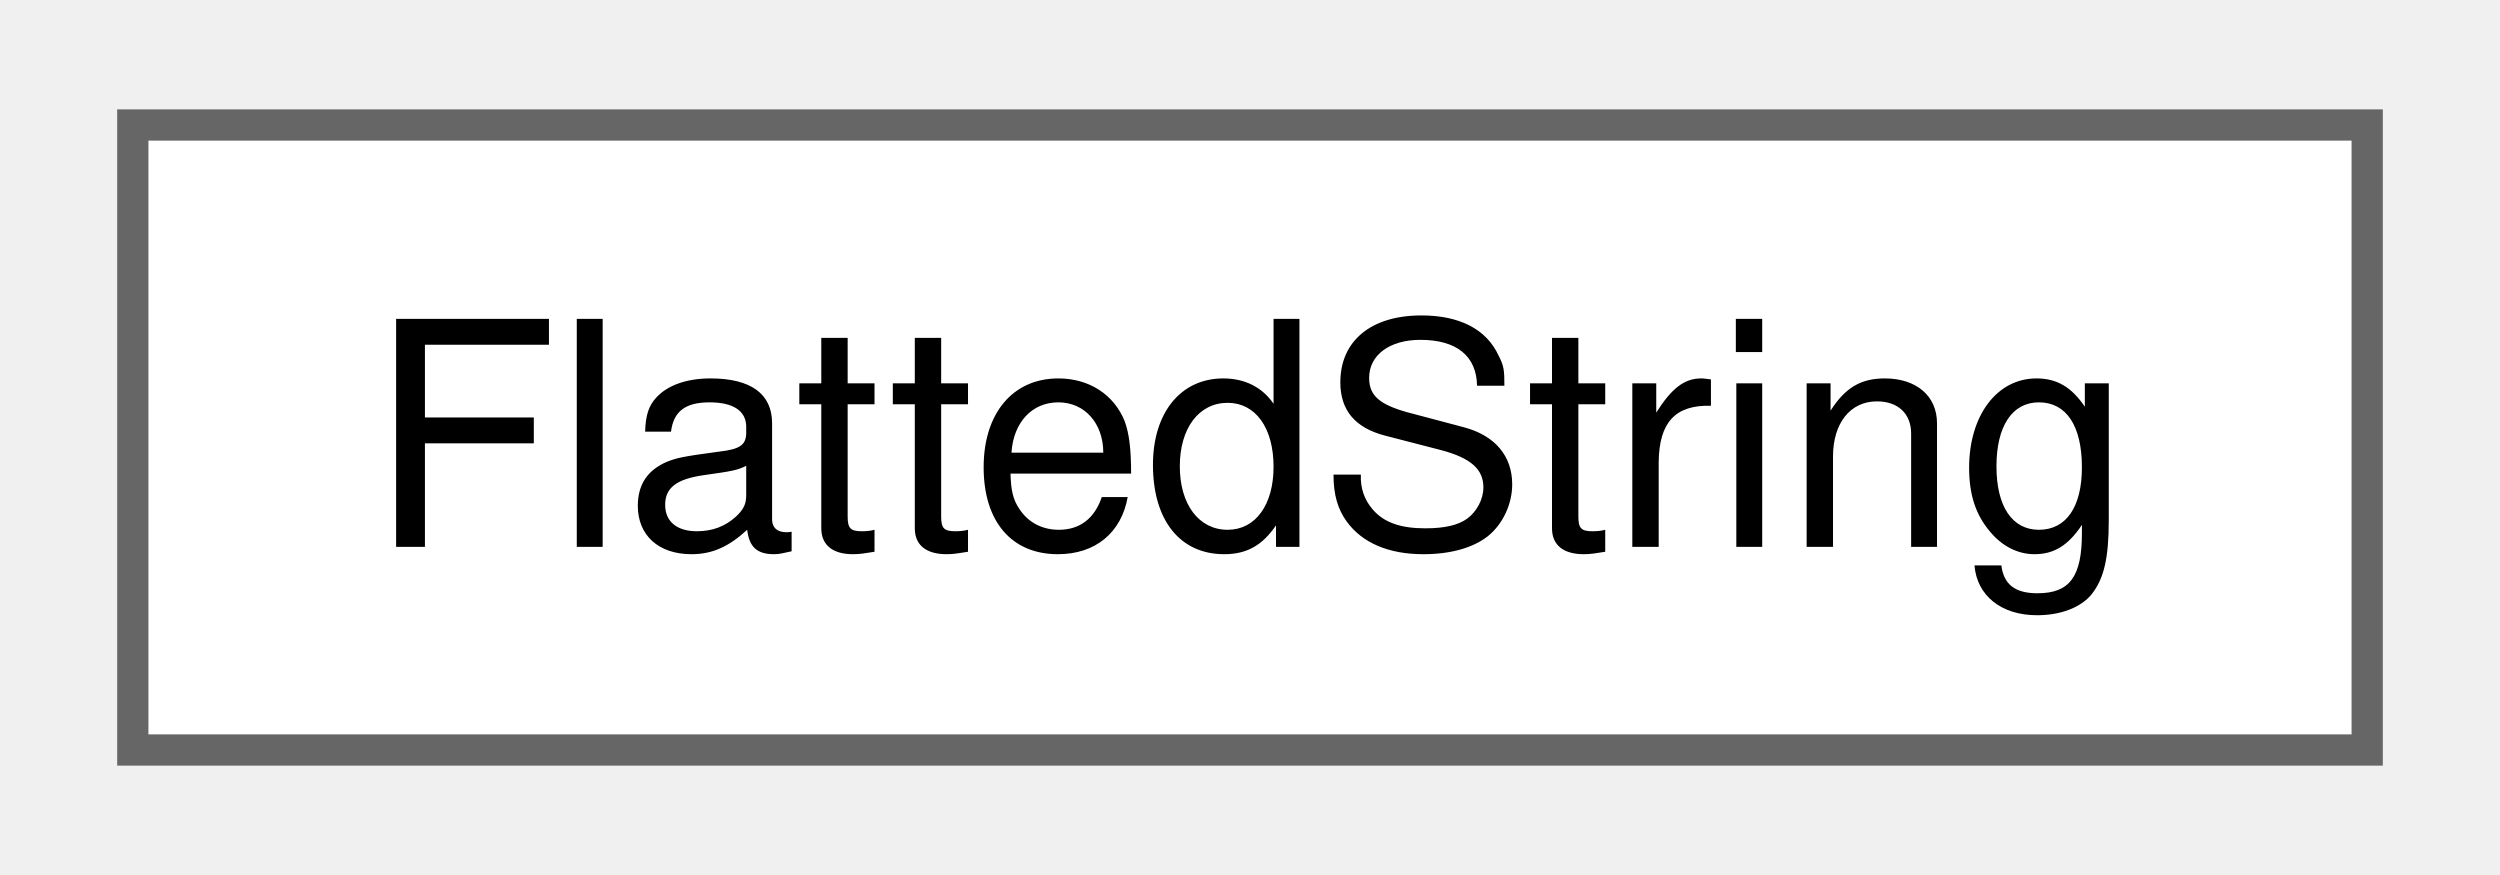
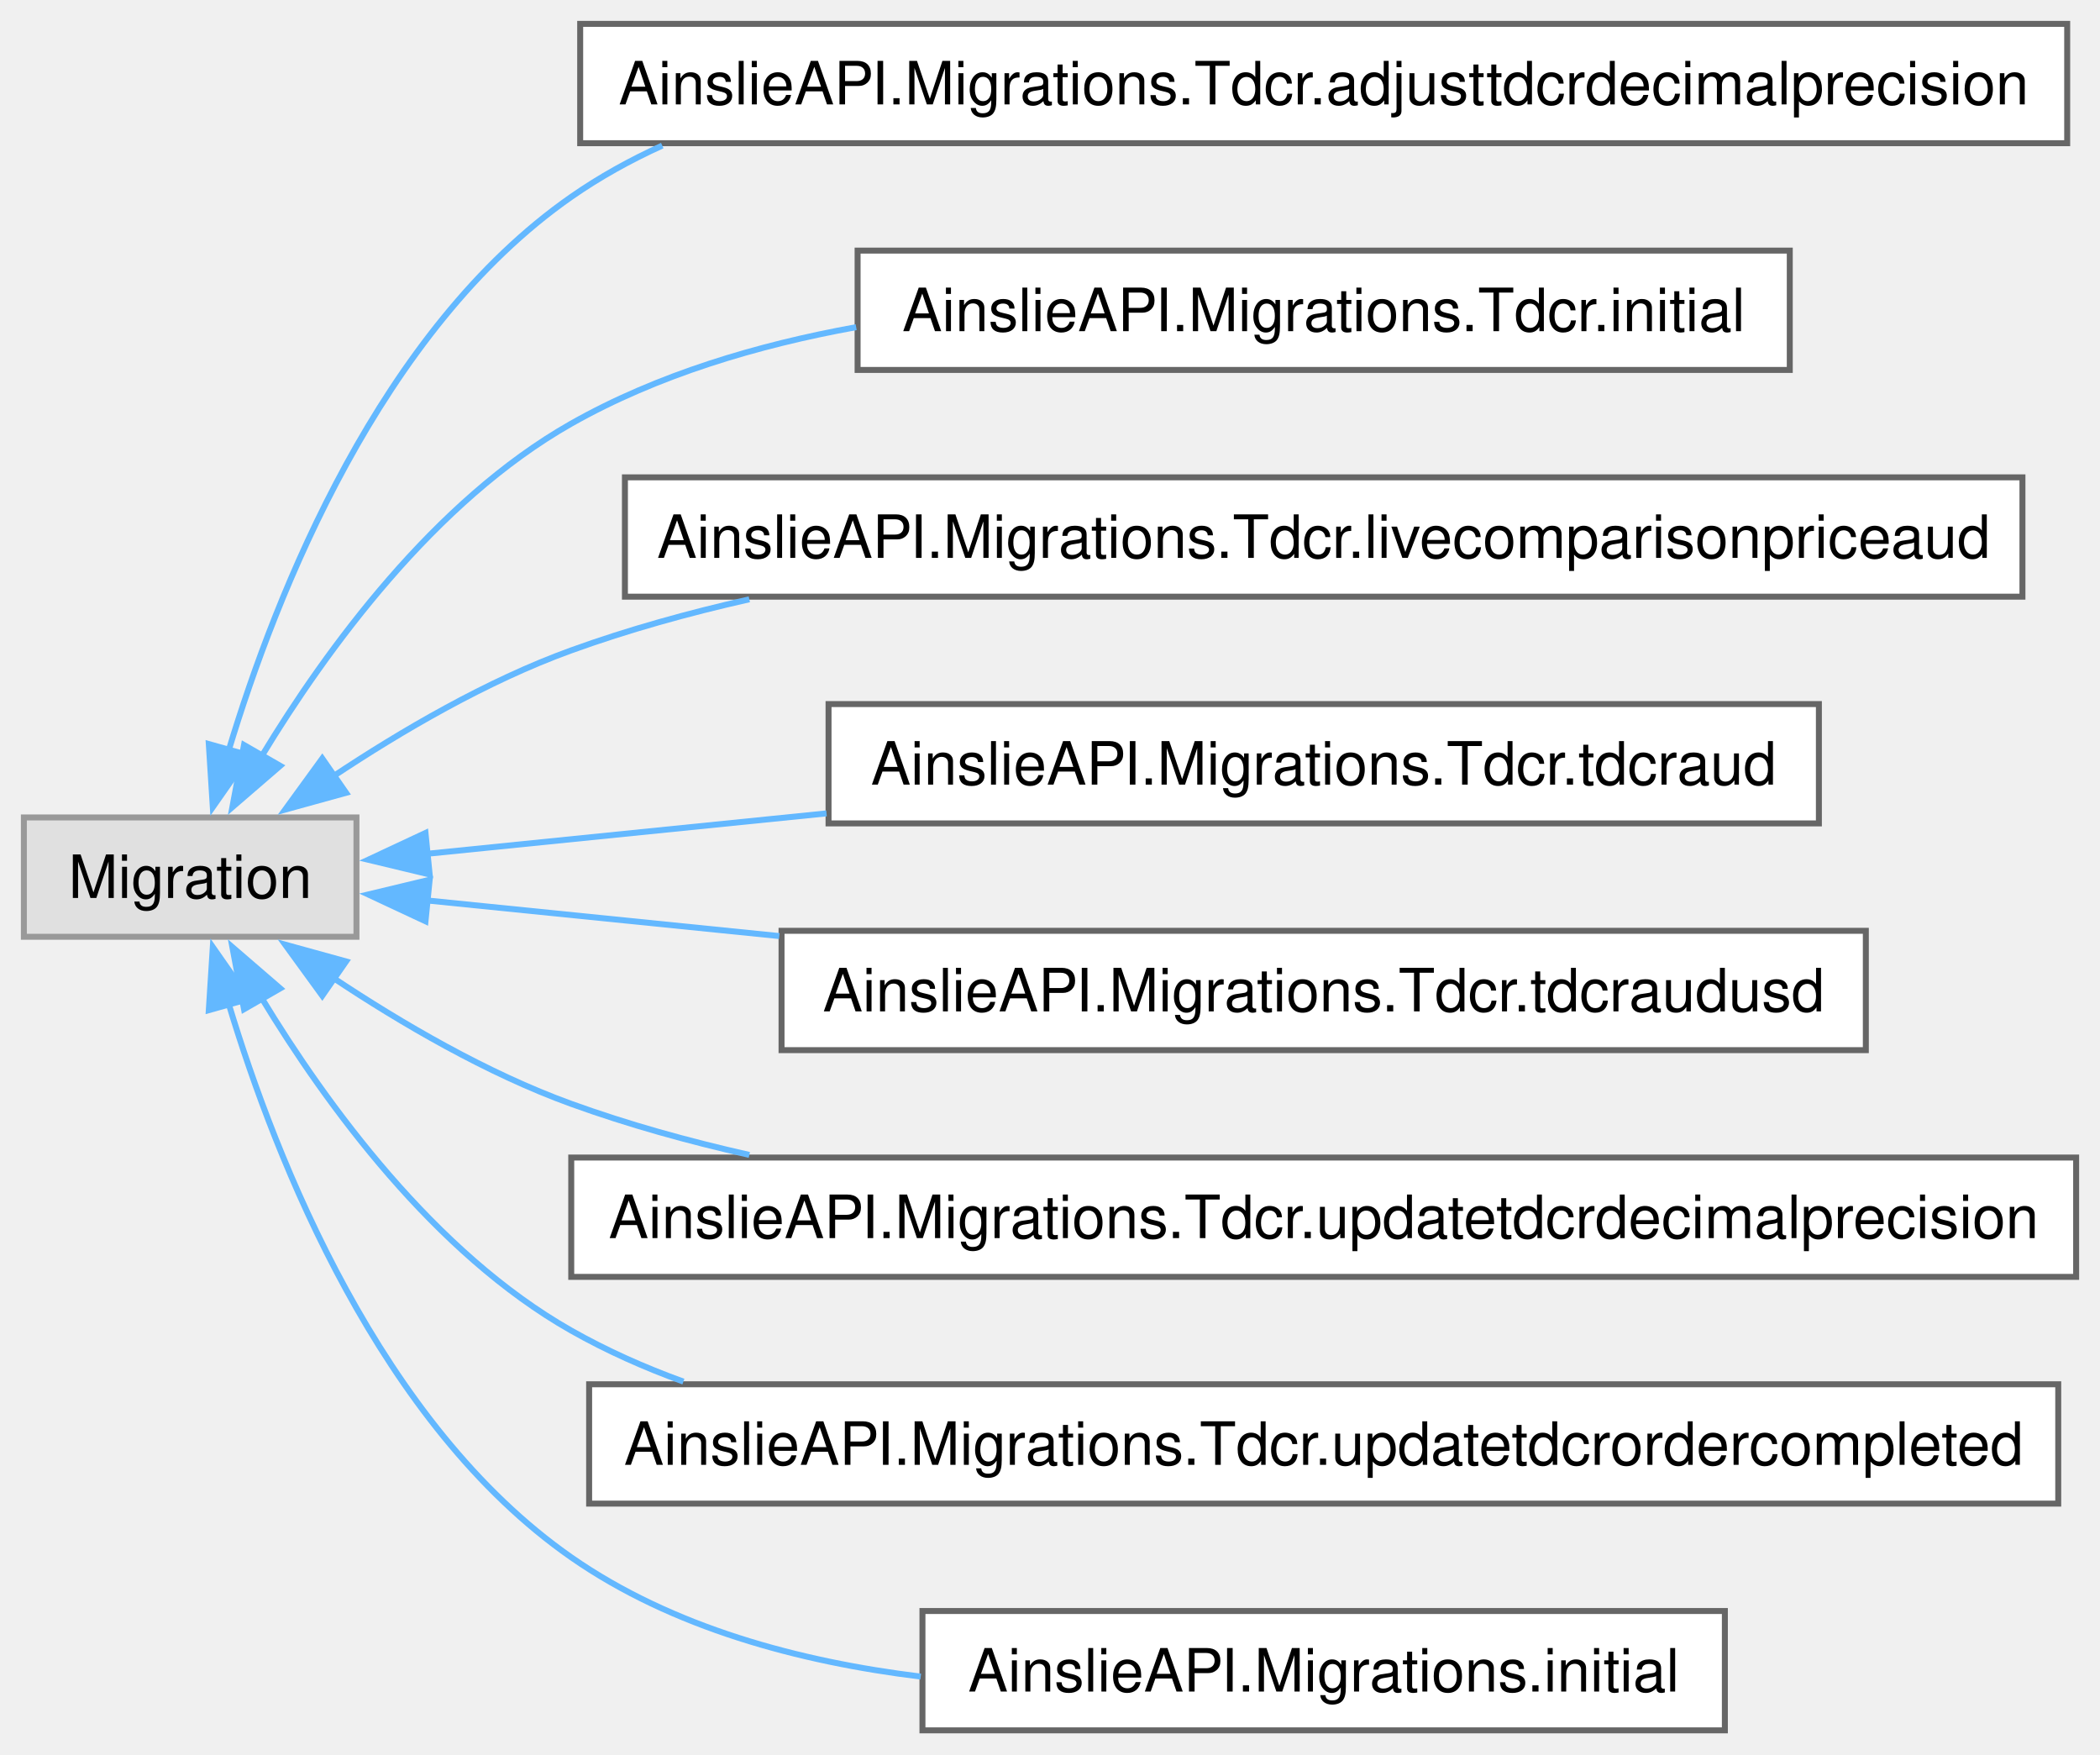
- <svg xmlns="http://www.w3.org/2000/svg" xmlns:xlink="http://www.w3.org/1999/xlink" width="80pt" height="28pt" viewBox="0.00 0.00 79.50 28.00">
-   <g id="graph0" class="graph" transform="scale(1 1) rotate(0) translate(4 24)">
+ <svg xmlns="http://www.w3.org/2000/svg" xmlns:xlink="http://www.w3.org/1999/xlink" width="352pt" height="294pt" viewBox="0.00 0.00 352.00 294.00">
+   <g id="graph0" class="graph" transform="scale(1 1) rotate(0) translate(4 290)">
    <g id="Node000000" class="node">
      <g id="a_Node000000">
-         <a xlink:href="class_flatted_string.html" target="_top" xlink:title=" ">
-           <polygon fill="white" stroke="#666666" points="71.5,-20 0,-20 0,0 71.5,0 71.5,-20" />
-           <text text-anchor="middle" x="35.75" y="-6.5" font-family="Helvetica,sans-Serif" font-size="10.00">FlattedString</text>
+         <a xlink:title=" ">
+           <polygon fill="#e0e0e0" stroke="#999999" points="55.75,-153 0,-153 0,-133 55.75,-133 55.75,-153" />
+           <text text-anchor="middle" x="27.88" y="-139.5" font-family="Helvetica,sans-Serif" font-size="10.00">Migration</text>
+         </a>
+       </g>
+     </g>
+     <g id="Node000001" class="node">
+       <g id="a_Node000001">
+         <a xlink:href="class_ainslie_a_p_i_1_1_migrations_1_1_tdcr_1_1adjusttdcrdecimalprecision.html" target="_top" xlink:title=" ">
+           <polygon fill="white" stroke="#666666" points="342.5,-286 93.25,-286 93.25,-266 342.5,-266 342.5,-286" />
+           <text text-anchor="middle" x="217.88" y="-272.5" font-family="Helvetica,sans-Serif" font-size="10.00">AinslieAPI.Migrations.Tdcr.adjusttdcrdecimalprecision</text>
+         </a>
+       </g>
+     </g>
+     <g id="edge15_Node000000_Node000001" class="edge">
+       <g id="a_edge15_Node000000_Node000001">
+         <a xlink:title=" ">
+           <path fill="none" stroke="#63b8ff" d="M34.35,-164.29C42.3,-190.62 59.74,-234.68 91.75,-257 96.53,-260.33 101.66,-263.17 107.01,-265.6" />
+           <polygon fill="#63b8ff" stroke="#63b8ff" points="37.74,-163.41 31.67,-154.73 31,-165.3 37.74,-163.41" />
+         </a>
+       </g>
+     </g>
+     <g id="Node000002" class="node">
+       <g id="a_Node000002">
+         <a xlink:href="class_ainslie_a_p_i_1_1_migrations_1_1_tdcr_1_1initial.html" target="_top" xlink:title=" ">
+           <polygon fill="white" stroke="#666666" points="296,-248 139.75,-248 139.75,-228 296,-228 296,-248" />
+           <text text-anchor="middle" x="217.88" y="-234.5" font-family="Helvetica,sans-Serif" font-size="10.00">AinslieAPI.Migrations.Tdcr.initial</text>
+         </a>
+       </g>
+     </g>
+     <g id="edge16_Node000000_Node000002" class="edge">
+       <g id="a_edge16_Node000000_Node000002">
+         <a xlink:title=" ">
+           <path fill="none" stroke="#63b8ff" d="M39.93,-163.38C50.7,-181.13 68.8,-206 91.75,-219 106.19,-227.17 122.99,-232.18 139.51,-235.17" />
+           <polygon fill="#63b8ff" stroke="#63b8ff" points="42.97,-161.65 34.95,-154.73 36.9,-165.14 42.97,-161.65" />
+         </a>
+       </g>
+     </g>
+     <g id="Node000003" class="node">
+       <g id="a_Node000003">
+         <a xlink:href="class_ainslie_a_p_i_1_1_migrations_1_1_tdcr_1_1livecomparisonpriceaud.html" target="_top" xlink:title=" ">
+           <polygon fill="white" stroke="#666666" points="335,-210 100.75,-210 100.75,-190 335,-190 335,-210" />
+           <text text-anchor="middle" x="217.88" y="-196.5" font-family="Helvetica,sans-Serif" font-size="10.00">AinslieAPI.Migrations.Tdcr.livecomparisonpriceaud</text>
+         </a>
+       </g>
+     </g>
+     <g id="edge17_Node000000_Node000003" class="edge">
+       <g id="a_edge17_Node000000_Node000003">
+         <a xlink:title=" ">
+           <path fill="none" stroke="#63b8ff" d="M51.78,-159.84C63.24,-167.47 77.65,-175.9 91.75,-181 101.25,-184.44 111.38,-187.26 121.6,-189.56" />
+           <polygon fill="#63b8ff" stroke="#63b8ff" points="54.01,-157.13 43.79,-154.31 50.02,-162.88 54.01,-157.13" />
+         </a>
+       </g>
+     </g>
+     <g id="Node000004" class="node">
+       <g id="a_Node000004">
+         <a xlink:href="class_ainslie_a_p_i_1_1_migrations_1_1_tdcr_1_1tdcraud.html" target="_top" xlink:title=" ">
+           <polygon fill="white" stroke="#666666" points="300.88,-172 134.88,-172 134.88,-152 300.88,-152 300.88,-172" />
+           <text text-anchor="middle" x="217.88" y="-158.5" font-family="Helvetica,sans-Serif" font-size="10.00">AinslieAPI.Migrations.Tdcr.tdcraud</text>
+         </a>
+       </g>
+     </g>
+     <g id="edge18_Node000000_Node000004" class="edge">
+       <g id="a_edge18_Node000000_Node000004">
+         <a xlink:title=" ">
+           <path fill="none" stroke="#63b8ff" d="M67.6,-146.91C87,-148.87 111.25,-151.33 134.54,-153.68" />
+           <polygon fill="#63b8ff" stroke="#63b8ff" points="68.02,-143.44 57.72,-145.91 67.32,-150.4 68.02,-143.44" />
+         </a>
+       </g>
+     </g>
+     <g id="Node000005" class="node">
+       <g id="a_Node000005">
+         <a xlink:href="class_ainslie_a_p_i_1_1_migrations_1_1_tdcr_1_1tdcraudusd.html" target="_top" xlink:title=" ">
+           <polygon fill="white" stroke="#666666" points="308.75,-134 127,-134 127,-114 308.75,-114 308.75,-134" />
+           <text text-anchor="middle" x="217.88" y="-120.5" font-family="Helvetica,sans-Serif" font-size="10.00">AinslieAPI.Migrations.Tdcr.tdcraudusd</text>
+         </a>
+       </g>
+     </g>
+     <g id="edge19_Node000000_Node000005" class="edge">
+       <g id="a_edge19_Node000000_Node000005">
+         <a xlink:title=" ">
+           <path fill="none" stroke="#63b8ff" d="M67.47,-139.1C84.69,-137.36 105.78,-135.23 126.62,-133.12" />
+           <polygon fill="#63b8ff" stroke="#63b8ff" points="67.32,-135.6 57.72,-140.09 68.02,-142.56 67.32,-135.6" />
+         </a>
+       </g>
+     </g>
+     <g id="Node000006" class="node">
+       <g id="a_Node000006">
+         <a xlink:href="class_ainslie_a_p_i_1_1_migrations_1_1_tdcr_1_1updatetdcrdecimalprecision.html" target="_top" xlink:title=" ">
+           <polygon fill="white" stroke="#666666" points="344,-96 91.75,-96 91.75,-76 344,-76 344,-96" />
+           <text text-anchor="middle" x="217.88" y="-82.5" font-family="Helvetica,sans-Serif" font-size="10.00">AinslieAPI.Migrations.Tdcr.updatetdcrdecimalprecision</text>
+         </a>
+       </g>
+     </g>
+     <g id="edge20_Node000000_Node000006" class="edge">
+       <g id="a_edge20_Node000000_Node000006">
+         <a xlink:title=" ">
+           <path fill="none" stroke="#63b8ff" d="M51.78,-126.16C63.24,-118.53 77.65,-110.1 91.75,-105 101.25,-101.56 111.38,-98.74 121.6,-96.44" />
+           <polygon fill="#63b8ff" stroke="#63b8ff" points="50.02,-123.12 43.79,-131.69 54.01,-128.87 50.02,-123.12" />
+         </a>
+       </g>
+     </g>
+     <g id="Node000007" class="node">
+       <g id="a_Node000007">
+         <a xlink:href="class_ainslie_a_p_i_1_1_migrations_1_1_tdcr_1_1updatetdcrordercompleted.html" target="_top" xlink:title=" ">
+           <polygon fill="white" stroke="#666666" points="341,-58 94.75,-58 94.75,-38 341,-38 341,-58" />
+           <text text-anchor="middle" x="217.88" y="-44.5" font-family="Helvetica,sans-Serif" font-size="10.00">AinslieAPI.Migrations.Tdcr.updatetdcrordercompleted</text>
+         </a>
+       </g>
+     </g>
+     <g id="edge21_Node000000_Node000007" class="edge">
+       <g id="a_edge21_Node000000_Node000007">
+         <a xlink:title=" ">
+           <path fill="none" stroke="#63b8ff" d="M39.93,-122.62C50.7,-104.87 68.8,-80 91.75,-67 97.68,-63.64 104,-60.82 110.55,-58.45" />
+           <polygon fill="#63b8ff" stroke="#63b8ff" points="36.9,-120.86 34.95,-131.27 42.97,-124.35 36.9,-120.86" />
+         </a>
+       </g>
+     </g>
+     <g id="Node000008" class="node">
+       <g id="a_Node000008">
+         <a xlink:href="class_ainslie_a_p_i_1_1_migrations_1_1initial.html" target="_top" xlink:title=" ">
+           <polygon fill="white" stroke="#666666" points="285.12,-20 150.62,-20 150.62,0 285.12,0 285.12,-20" />
+           <text text-anchor="middle" x="217.88" y="-6.5" font-family="Helvetica,sans-Serif" font-size="10.00">AinslieAPI.Migrations.initial</text>
+         </a>
+       </g>
+     </g>
+     <g id="edge22_Node000000_Node000008" class="edge">
+       <g id="a_edge22_Node000000_Node000008">
+         <a xlink:title=" ">
+           <path fill="none" stroke="#63b8ff" d="M34.35,-121.71C42.3,-95.38 59.74,-51.32 91.75,-29 108.69,-17.19 130.06,-11.49 150.33,-9.01" />
+           <polygon fill="#63b8ff" stroke="#63b8ff" points="31,-120.7 31.67,-131.27 37.74,-122.59 31,-120.7" />
        </a>
      </g>
    </g>
  </g>
</svg>
